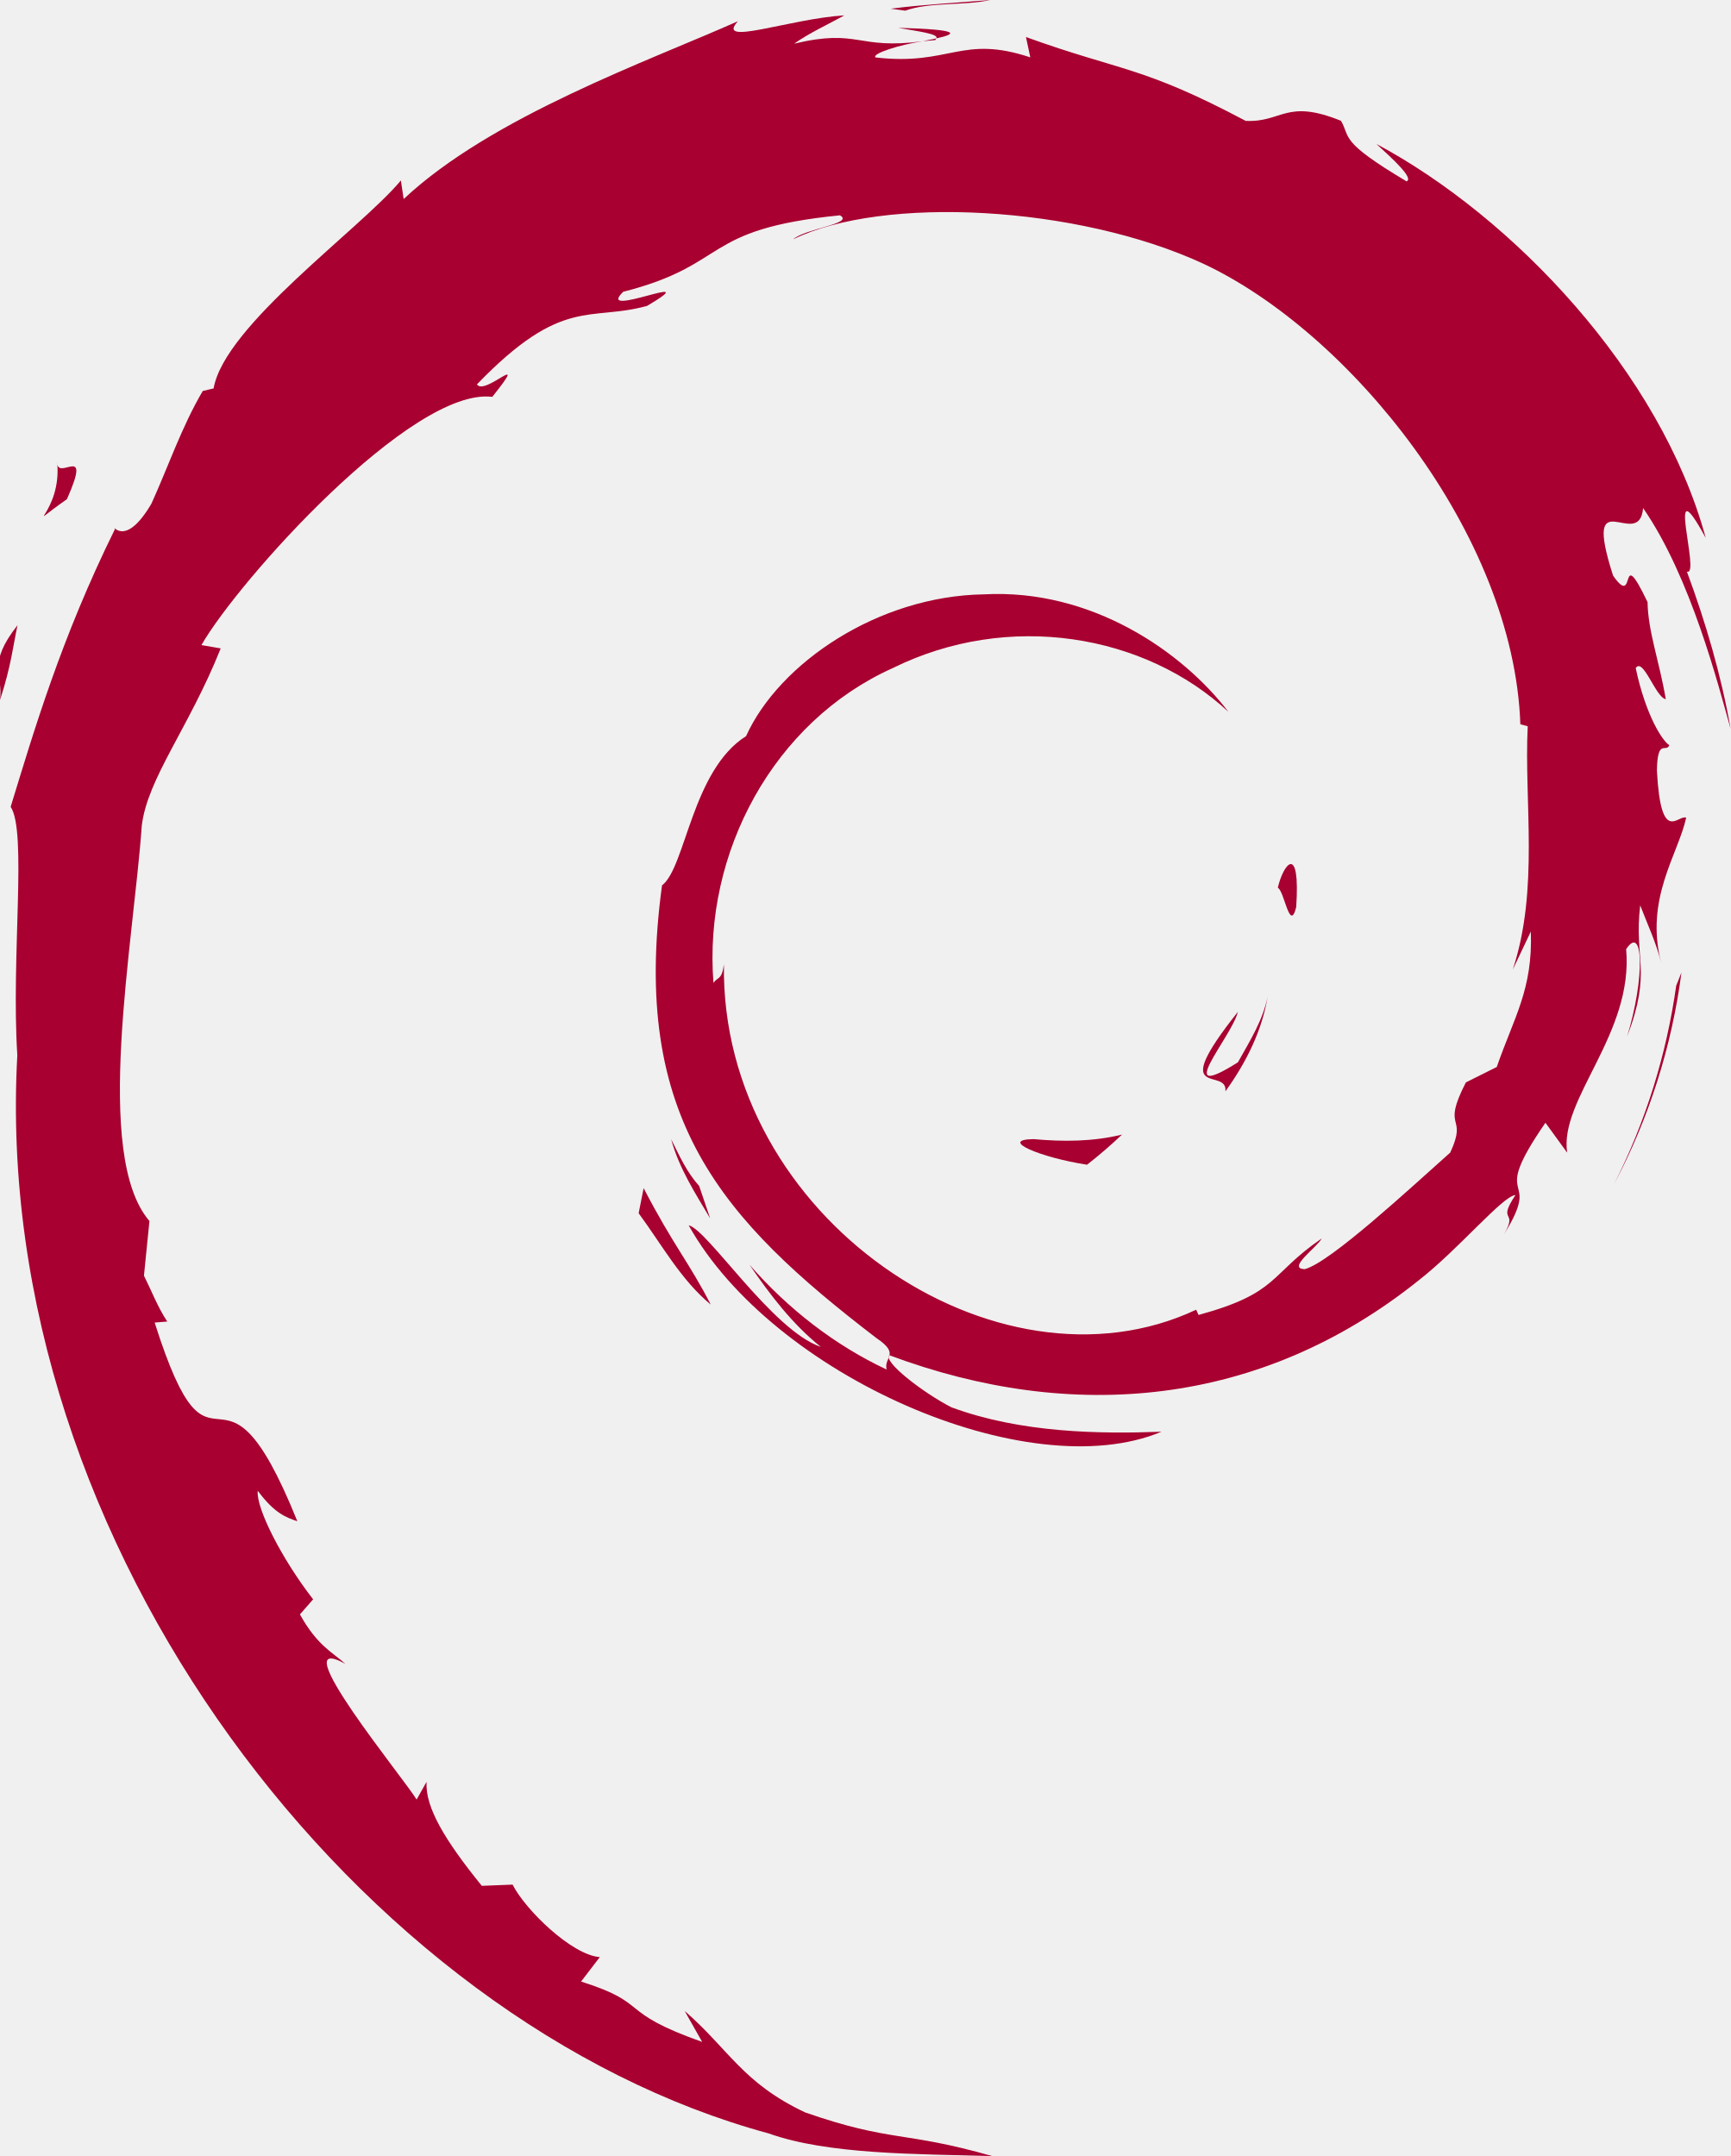
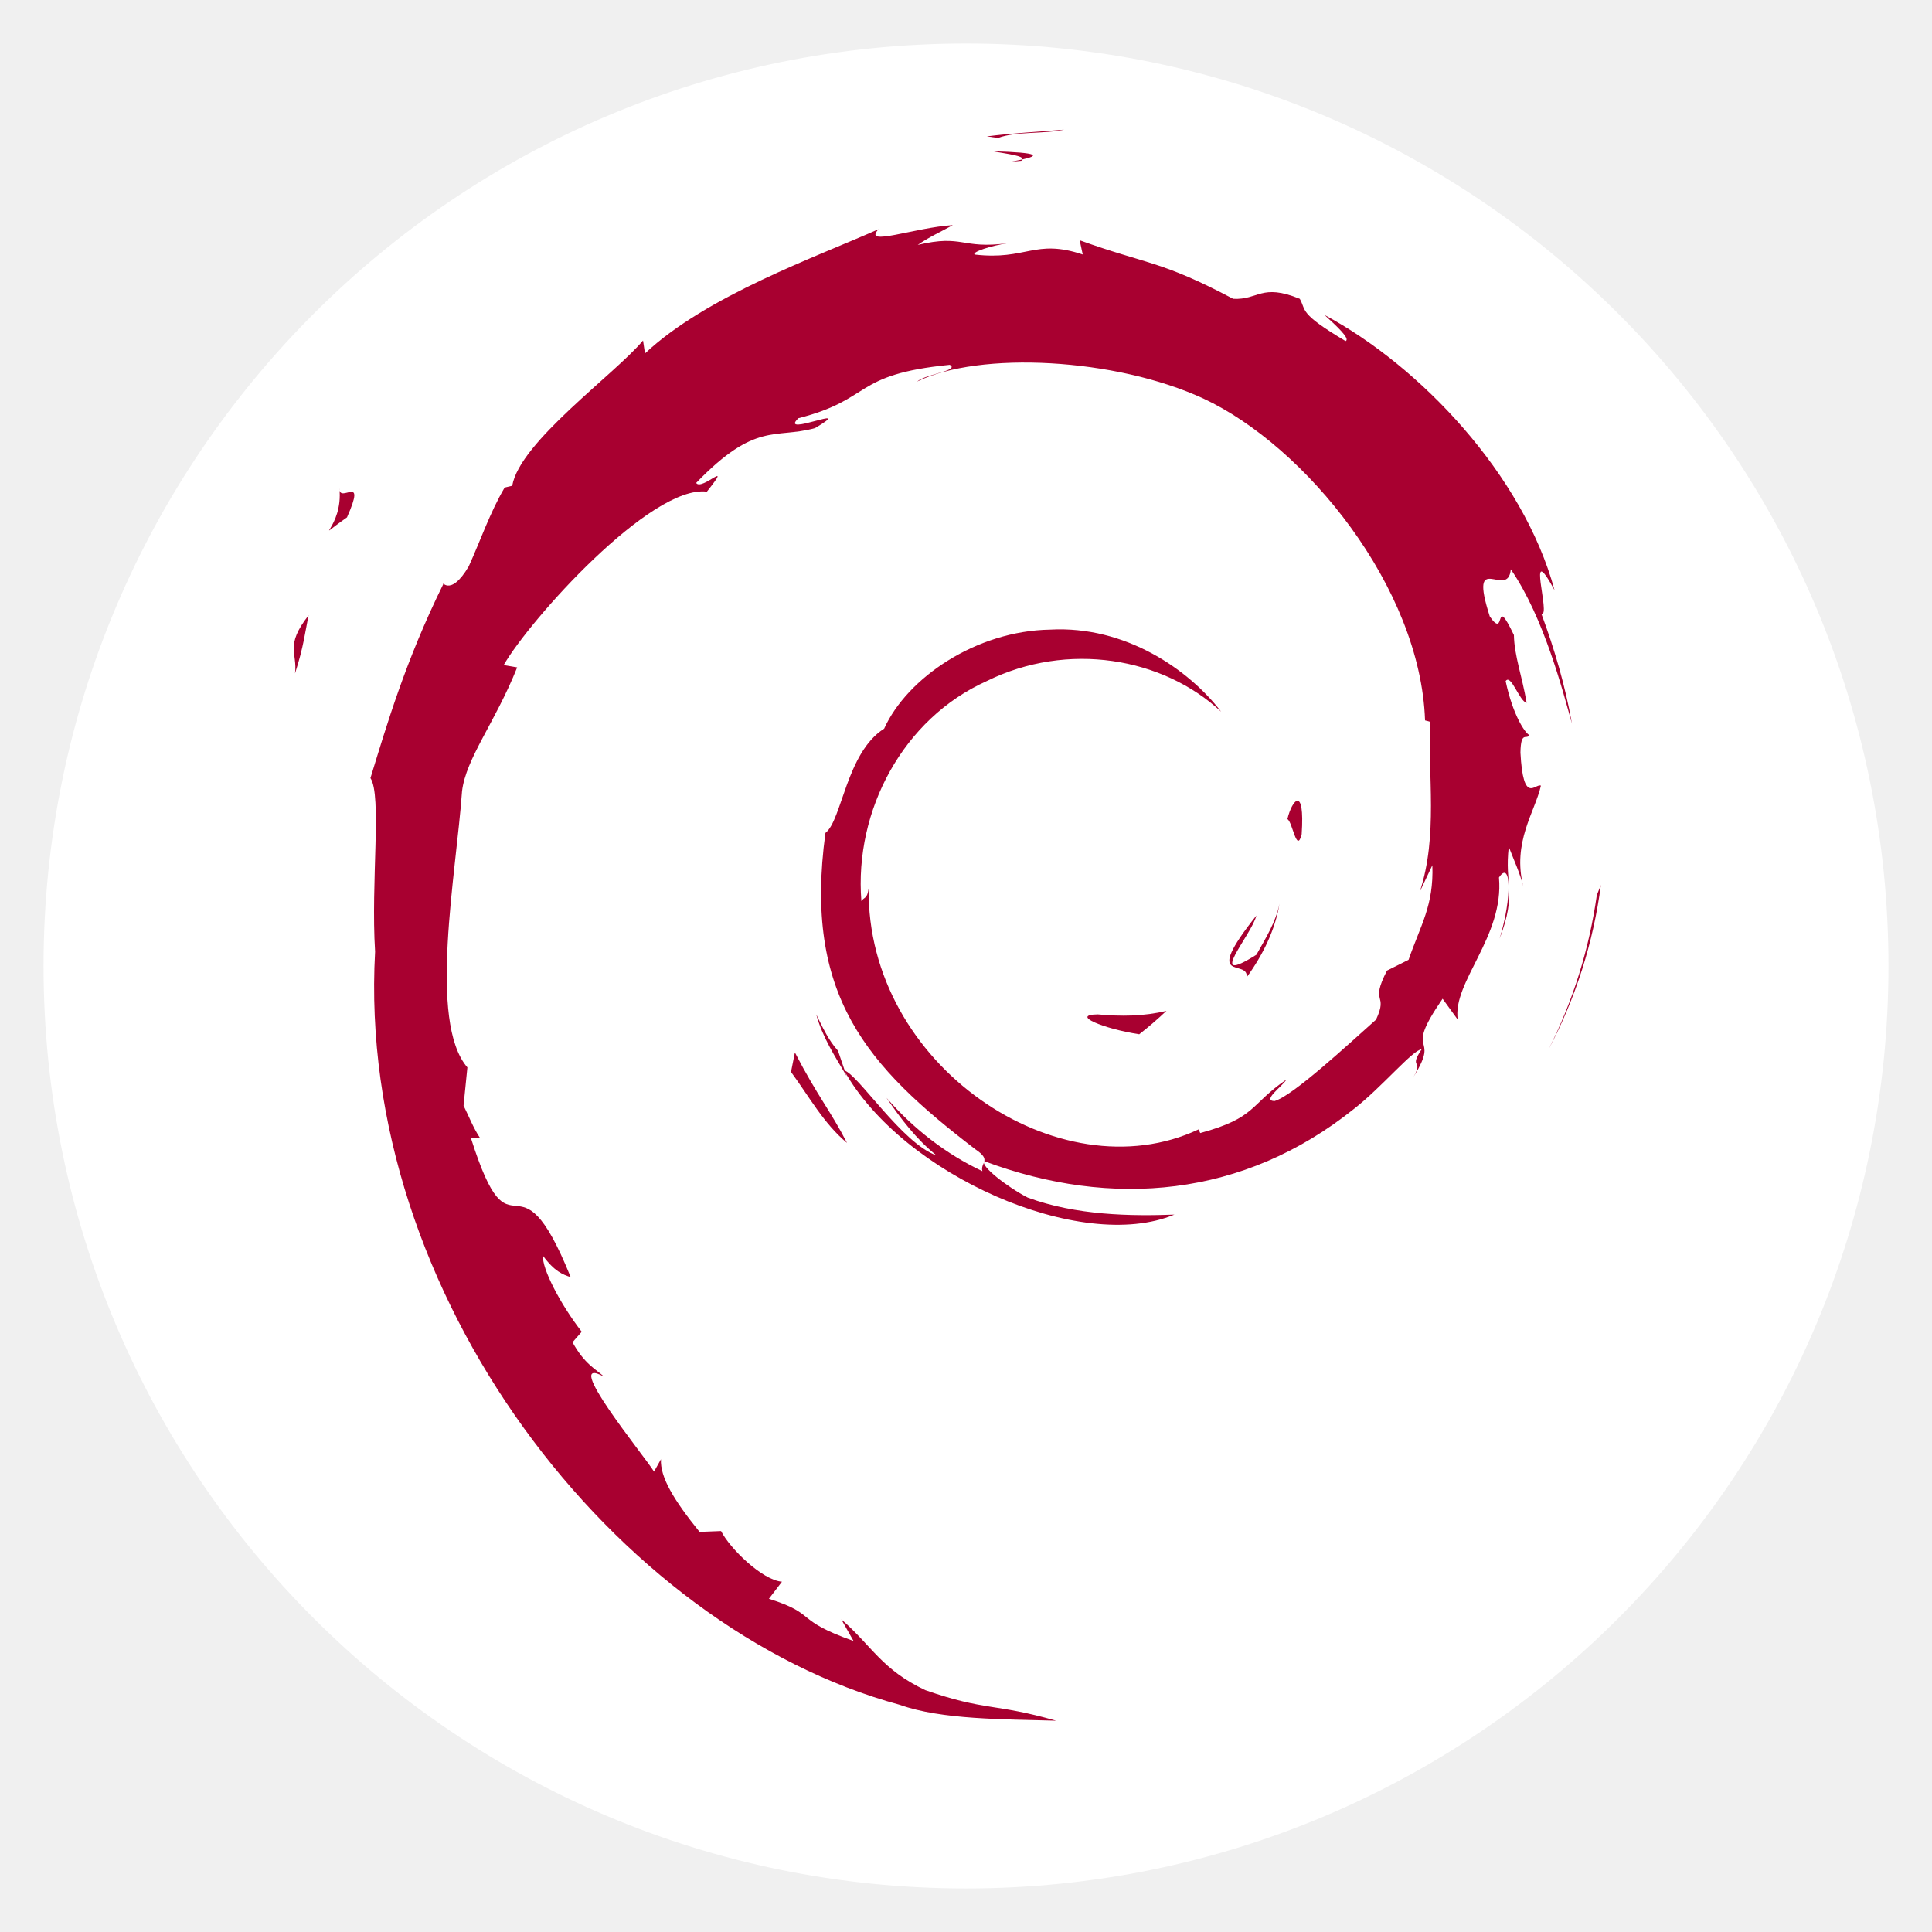
- <svg xmlns="http://www.w3.org/2000/svg" width="87.041" height="108.445" viewBox="0 0 87.041 108.445" overflow="visible" enable-background="new 0 0 87.041 108.445" xml:space="preserve">
-   <g id="Layer_1">
-     <g>
-       <path fill="#A80030" d="M51.986,57.297c-1.797,0.025,0.34,0.926,2.686,1.287     c0.648-0.506,1.236-1.018,1.76-1.516C54.971,57.426,53.484,57.434,51.986,57.297" />
-       <path fill="#A80030" d="M61.631,54.893c1.07-1.477,1.85-3.094,2.125-4.766c-0.24,1.192-0.887,2.221-1.496,3.307     c-3.359,2.115-0.316-1.256-0.002-2.537C58.646,55.443,61.762,53.623,61.631,54.893" />
-       <path fill="#A80030" d="M65.191,45.629c0.217-3.236-0.637-2.213-0.924-0.978     C64.602,44.825,64.867,46.932,65.191,45.629" />
-       <path fill="#A80030" d="M45.172,1.399c0.959,0.172,2.072,0.304,1.916,0.533     C48.137,1.702,48.375,1.49,45.172,1.399" />
-       <path fill="#A80030" d="M47.088,1.932l-0.678,0.14l0.631-0.056L47.088,1.932" />
-       <path fill="#A80030" d="M76.992,46.856c0.107,2.906-0.85,4.316-1.713,6.812l-1.553,0.776     c-1.271,2.468,0.123,1.567-0.787,3.53c-1.984,1.764-6.021,5.52-7.313,5.863c-0.943-0.021,0.639-1.113,0.846-1.541     c-2.656,1.824-2.131,2.738-6.193,3.846l-0.119-0.264c-10.018,4.713-23.934-4.627-23.751-17.371     c-0.107,0.809-0.304,0.607-0.526,0.934c-0.517-6.557,3.028-13.143,9.007-15.832c5.848-2.895,12.704-1.707,16.893,2.197     c-2.301-3.014-6.881-6.209-12.309-5.91c-5.317,0.084-10.291,3.463-11.951,7.131c-2.724,1.715-3.04,6.611-4.227,7.507     C31.699,56.271,36.3,61.342,44.083,67.307c1.225,0.826,0.345,0.951,0.511,1.58c-2.586-1.211-4.954-3.039-6.901-5.277     c1.033,1.512,2.148,2.982,3.589,4.137c-2.438-0.826-5.695-5.908-6.646-6.115c4.203,7.525,17.052,13.197,23.78,10.383     c-3.113,0.115-7.068,0.064-10.566-1.229c-1.469-0.756-3.467-2.322-3.11-2.615c9.182,3.43,18.667,2.598,26.612-3.771     c2.021-1.574,4.229-4.252,4.867-4.289c-0.961,1.445,0.164,0.695-0.574,1.971c2.014-3.248-0.875-1.322,2.082-5.609l1.092,1.504     c-0.406-2.696,3.348-5.97,2.967-10.234c0.861-1.304,0.961,1.403,0.047,4.403c1.268-3.328,0.334-3.863,0.66-6.609     c0.352,0.923,0.814,1.904,1.051,2.878c-0.826-3.216,0.848-5.416,1.262-7.285c-0.408-0.181-1.275,1.422-1.473-2.377     c0.029-1.65,0.459-0.865,0.625-1.271c-0.324-0.186-1.174-1.451-1.691-3.877c0.375-0.57,1.002,1.478,1.512,1.562     c-0.328-1.929-0.893-3.4-0.916-4.88c-1.49-3.114-0.527,0.415-1.736-1.337c-1.586-4.947,1.316-1.148,1.512-3.396     c2.404,3.483,3.775,8.881,4.404,11.117c-0.48-2.726-1.256-5.367-2.203-7.922c0.73,0.307-1.176-5.609,0.949-1.691     c-2.27-8.352-9.715-16.156-16.564-19.818c0.838,0.767,1.896,1.73,1.516,1.881c-3.406-2.028-2.807-2.186-3.295-3.043     c-2.775-1.129-2.957,0.091-4.795,0.002c-5.23-2.774-6.238-2.479-11.051-4.217l0.219,1.023c-3.465-1.154-4.037,0.438-7.782,0.004     c-0.228-0.178,1.2-0.644,2.375-0.815c-3.35,0.442-3.193-0.66-6.471,0.122c0.808-0.567,1.662-0.942,2.524-1.424     c-2.732,0.166-6.522,1.59-5.352,0.295c-4.456,1.988-12.37,4.779-16.811,8.943l-0.14-0.933c-2.035,2.443-8.874,7.296-9.419,10.46     l-0.544,0.127c-1.059,1.793-1.744,3.825-2.584,5.67c-1.385,2.36-2.03,0.908-1.833,1.278c-2.724,5.523-4.077,10.164-5.246,13.97     c0.833,1.245,0.02,7.495,0.335,12.497c-1.368,24.704,17.338,48.69,37.785,54.228c2.997,1.072,7.454,1.031,11.245,1.141     c-4.473-1.279-5.051-0.678-9.408-2.197c-3.143-1.48-3.832-3.17-6.058-5.102l0.881,1.557c-4.366-1.545-2.539-1.912-6.091-3.037     l0.941-1.229c-1.415-0.107-3.748-2.385-4.386-3.646l-1.548,0.061c-1.86-2.295-2.851-3.949-2.779-5.23l-0.5,0.891     c-0.567-0.973-6.843-8.607-3.587-6.83c-0.605-0.553-1.409-0.9-2.281-2.484l0.663-0.758c-1.567-2.016-2.884-4.6-2.784-5.461     c0.836,1.129,1.416,1.34,1.99,1.533c-3.957-9.818-4.179-0.541-7.176-9.994l0.634-0.051c-0.486-0.732-0.781-1.527-1.172-2.307     l0.276-2.75C4.667,58.121,6.719,47.409,7.13,41.534c0.285-2.389,2.378-4.932,3.97-8.92l-0.97-0.167     c1.854-3.234,10.586-12.988,14.63-12.486c1.959-2.461-0.389-0.009-0.772-0.629c4.303-4.453,5.656-3.146,8.56-3.947     c3.132-1.859-2.688,0.725-1.203-0.709c5.414-1.383,3.837-3.144,10.9-3.846c0.745,0.424-1.729,0.655-2.35,1.205     c4.511-2.207,14.275-1.705,20.617,1.225c7.359,3.439,15.627,13.605,15.953,23.17l0.371,0.1     c-0.188,3.802,0.582,8.199-0.752,12.238L76.992,46.856" />
-       <path fill="#A80030" d="M32.372,59.764l-0.252,1.26c1.181,1.604,2.118,3.342,3.626,4.596     C34.661,63.502,33.855,62.627,32.372,59.764" />
-       <path fill="#A80030" d="M35.164,59.654c-0.625-0.691-0.995-1.523-1.409-2.352     c0.396,1.457,1.207,2.709,1.962,3.982L35.164,59.654" />
-       <path fill="#A80030" d="M84.568,48.916l-0.264,0.662c-0.484,3.438-1.529,6.84-3.131,9.994     C82.943,56.244,84.088,52.604,84.568,48.916" />
-       <path fill="#A80030" d="M45.527,0.537C46.742,0.092,48.514,0.293,49.803,0c-1.68,0.141-3.352,0.225-5.003,0.438     L45.527,0.537" />
-       <path fill="#A80030" d="M2.872,23.219c0.28,2.592-1.95,3.598,0.494,1.889     C4.676,22.157,2.854,24.293,2.872,23.219" />
-       <path fill="#A80030" d="M0,35.215c0.563-1.728,0.665-2.766,0.88-3.766C-0.676,33.438,0.164,33.862,0,35.215" />
+ <svg xmlns="http://www.w3.org/2000/svg" width="128" height="128" viewBox="0 0 128 128" overflow="visible" enable-background="new 0 0 87.041 108.445" xml:space="preserve" version="1.1" id="svg31">
+   <defs id="defs35" />
+   <rect style="mix-blend-mode:normal;fill:#ffffff;fill-opacity:1;stroke:none;stroke-width:0.956;stroke-linecap:round;stroke-linejoin:round;stroke-miterlimit:4;stroke-dasharray:none;stroke-opacity:1" id="rect863" width="122.231" height="122.231" x="2.885" y="-125.115" ry="61.115" transform="scale(1,-1)" />
+   <g id="Layer_1" transform="matrix(1.023032,0,0,1.023032,19.54661,8.588909)" style="fill:#a80030;fill-opacity:1;stroke:none;stroke-width:0.5;stroke-linecap:round;stroke-linejoin:bevel;stroke-miterlimit:4;stroke-dasharray:none;stroke-opacity:1;paint-order:normal">
+     <g id="g28" style="fill:#a80030;fill-opacity:1;stroke:none;stroke-width:0.5;stroke-linecap:round;stroke-linejoin:bevel;stroke-miterlimit:4;stroke-dasharray:none;stroke-opacity:1;paint-order:normal">
+       <path fill="#a80030" d="m 51.986,57.297 c -1.797,0.025 0.34,0.926 2.686,1.287 0.648,-0.506 1.236,-1.018 1.76,-1.516 -1.461,0.358 -2.948,0.366 -4.446,0.229" id="path4" style="fill:#a80030;fill-opacity:1;stroke:none;stroke-width:0.5;stroke-linecap:round;stroke-linejoin:bevel;stroke-miterlimit:4;stroke-dasharray:none;stroke-opacity:1;paint-order:normal" />
+       <path fill="#a80030" d="m 61.631,54.893 c 1.07,-1.477 1.85,-3.094 2.125,-4.766 -0.24,1.192 -0.887,2.221 -1.496,3.307 -3.359,2.115 -0.316,-1.256 -0.002,-2.537 -3.612,4.546 -0.496,2.726 -0.627,3.996" id="path6" style="fill:#a80030;fill-opacity:1;stroke:none;stroke-width:0.5;stroke-linecap:round;stroke-linejoin:bevel;stroke-miterlimit:4;stroke-dasharray:none;stroke-opacity:1;paint-order:normal" />
+       <path fill="#a80030" d="m 65.191,45.629 c 0.217,-3.236 -0.637,-2.213 -0.924,-0.978 0.335,0.174 0.6,2.281 0.924,0.978" id="path8" style="fill:#a80030;fill-opacity:1;stroke:none;stroke-width:0.5;stroke-linecap:round;stroke-linejoin:bevel;stroke-miterlimit:4;stroke-dasharray:none;stroke-opacity:1;paint-order:normal" />
+       <path fill="#a80030" d="m 45.172,1.399 c 0.959,0.172 2.072,0.304 1.916,0.533 1.049,-0.23 1.287,-0.442 -1.916,-0.533" id="path10" style="fill:#a80030;fill-opacity:1;stroke:none;stroke-width:0.5;stroke-linecap:round;stroke-linejoin:bevel;stroke-miterlimit:4;stroke-dasharray:none;stroke-opacity:1;paint-order:normal" />
+       <path fill="#a80030" d="M 47.088,1.932 46.41,2.072 47.041,2.016 47.088,1.932" id="path12" style="fill:#a80030;fill-opacity:1;stroke:none;stroke-width:0.5;stroke-linecap:round;stroke-linejoin:bevel;stroke-miterlimit:4;stroke-dasharray:none;stroke-opacity:1;paint-order:normal" />
+       <path fill="#a80030" d="m 73.655,47.635 c 0.096,2.614 -0.765,3.882 -1.541,6.127 l -1.397,0.698 c -1.143,2.22 0.111,1.409 -0.708,3.175 -1.785,1.587 -5.416,4.965 -6.578,5.274 -0.848,-0.019 0.575,-1.001 0.761,-1.386 -2.389,1.641 -1.917,2.463 -5.571,3.459 l -0.107,-0.237 c -9.011,4.239 -21.528,-4.162 -21.364,-15.625 -0.096,0.728 -0.273,0.546 -0.473,0.84 -0.465,-5.898 2.724,-11.822 8.102,-14.241 5.26,-2.604 11.427,-1.535 15.195,1.976 -2.07,-2.711 -6.189,-5.585 -11.072,-5.316 -4.783,0.076 -9.257,3.115 -10.75,6.414 -2.45,1.543 -2.734,5.947 -3.802,6.752 -1.436,10.557 2.702,15.119 9.703,20.484 1.102,0.743 0.31,0.855 0.46,1.421 -2.326,-1.089 -4.456,-2.734 -6.207,-4.747 0.929,1.36 1.932,2.682 3.228,3.721 -2.193,-0.743 -5.123,-5.314 -5.978,-5.5 3.781,6.769 15.338,11.871 21.39,9.339 -2.8,0.103 -6.358,0.058 -9.504,-1.105 -1.321,-0.68 -3.119,-2.089 -2.797,-2.352 8.259,3.085 16.791,2.337 23.937,-3.392 1.818,-1.416 3.804,-3.825 4.378,-3.858 -0.864,1.3 0.148,0.625 -0.516,1.773 1.812,-2.922 -0.787,-1.189 1.873,-5.045 l 0.982,1.353 c -0.365,-2.425 3.011,-5.37 2.669,-9.205 0.774,-1.173 0.864,1.262 0.042,3.96 1.141,-2.993 0.3,-3.475 0.594,-5.945 0.317,0.83 0.732,1.713 0.945,2.589 -0.743,-2.893 0.763,-4.872 1.135,-6.553 -0.367,-0.163 -1.147,1.279 -1.325,-2.138 0.026,-1.484 0.413,-0.778 0.562,-1.143 -0.291,-0.167 -1.056,-1.305 -1.521,-3.487 0.337,-0.513 0.901,1.329 1.36,1.405 -0.295,-1.735 -0.803,-3.058 -0.824,-4.389 -1.34,-2.801 -0.474,0.373 -1.562,-1.203 -1.427,-4.45 1.184,-1.033 1.36,-3.055 2.162,3.133 3.396,7.988 3.961,10 -0.432,-2.452 -1.13,-4.828 -1.982,-7.126 0.657,0.276 -1.058,-5.045 0.854,-1.521 -2.042,-7.513 -8.739,-14.532 -14.899,-17.826 0.754,0.69 1.705,1.556 1.364,1.692 -3.064,-1.824 -2.525,-1.966 -2.964,-2.737 -2.496,-1.016 -2.66,0.082 -4.313,0.002 C 56.051,8.463 55.144,8.728 50.815,7.165 l 0.197,0.92 C 47.895,7.047 47.381,8.479 44.012,8.089 43.807,7.929 45.092,7.509 46.148,7.356 43.135,7.753 43.276,6.762 40.328,7.465 41.055,6.955 41.823,6.618 42.598,6.184 40.141,6.334 36.732,7.615 37.784,6.45 33.776,8.238 26.657,10.748 22.663,14.494 L 22.537,13.655 c -1.83,2.197 -7.982,6.563 -8.472,9.409 l -0.489,0.114 c -0.953,1.613 -1.569,3.441 -2.324,5.1 -1.246,2.123 -1.826,0.817 -1.649,1.15 -2.45,4.968 -3.667,9.142 -4.719,12.566 0.749,1.12 0.018,6.742 0.301,11.241 -1.23,22.221 15.595,43.796 33.987,48.777 2.696,0.964 6.705,0.927 10.115,1.026 -4.023,-1.15 -4.543,-0.61 -8.462,-1.976 -2.827,-1.331 -3.447,-2.851 -5.449,-4.589 l 0.792,1.401 c -3.927,-1.39 -2.284,-1.72 -5.479,-2.732 l 0.846,-1.105 C 30.263,93.939 28.164,91.89 27.59,90.756 l -1.392,0.055 c -1.673,-2.064 -2.564,-3.552 -2.5,-4.704 l -0.45,0.801 c -0.51,-0.875 -6.155,-7.742 -3.226,-6.143 -0.544,-0.497 -1.267,-0.81 -2.052,-2.234 l 0.596,-0.682 C 17.157,76.035 15.972,73.711 16.062,72.936 c 0.752,1.016 1.274,1.205 1.79,1.379 -3.559,-8.831 -3.759,-0.487 -6.455,-8.989 l 0.57,-0.046 C 11.531,64.621 11.265,63.906 10.914,63.205 l 0.248,-2.474 C 8.599,57.768 10.445,48.133 10.815,42.848 c 0.256,-2.149 2.139,-4.436 3.571,-8.023 L 13.513,34.675 c 1.668,-2.909 9.522,-11.683 13.159,-11.231 1.762,-2.214 -0.35,-0.008 -0.694,-0.566 3.87,-4.005 5.087,-2.83 7.7,-3.55 2.817,-1.672 -2.418,0.652 -1.082,-0.638 4.87,-1.244 3.451,-2.828 9.804,-3.459 0.67,0.381 -1.555,0.589 -2.114,1.084 4.058,-1.985 12.84,-1.534 18.545,1.102 6.619,3.093 14.056,12.238 14.35,20.841 l 0.334,0.09 c -0.169,3.42 0.524,7.375 -0.676,11.008 l 0.817,-1.72" id="path14" style="fill:#a80030;fill-opacity:1;stroke:none;stroke-width:0.45;stroke-linecap:round;stroke-linejoin:bevel;stroke-miterlimit:4;stroke-dasharray:none;stroke-opacity:1;paint-order:normal" />
+       <path fill="#a80030" d="m 32.372,59.764 -0.252,1.26 c 1.181,1.604 2.118,3.342 3.626,4.596 -1.085,-2.118 -1.891,-2.993 -3.374,-5.856" id="path16" style="fill:#a80030;fill-opacity:1;stroke:none;stroke-width:0.5;stroke-linecap:round;stroke-linejoin:bevel;stroke-miterlimit:4;stroke-dasharray:none;stroke-opacity:1;paint-order:normal" />
+       <path fill="#a80030" d="m 35.164,59.654 c -0.625,-0.691 -0.995,-1.523 -1.409,-2.352 0.396,1.457 1.207,2.709 1.962,3.982 l -0.553,-1.63" id="path18" style="fill:#a80030;fill-opacity:1;stroke:none;stroke-width:0.5;stroke-linecap:round;stroke-linejoin:bevel;stroke-miterlimit:4;stroke-dasharray:none;stroke-opacity:1;paint-order:normal" />
+       <path fill="#a80030" d="m 84.568,48.916 -0.264,0.662 c -0.484,3.438 -1.529,6.84 -3.131,9.994 1.77,-3.328 2.915,-6.968 3.395,-10.656" id="path20" style="fill:#a80030;fill-opacity:1;stroke:none;stroke-width:0.5;stroke-linecap:round;stroke-linejoin:bevel;stroke-miterlimit:4;stroke-dasharray:none;stroke-opacity:1;paint-order:normal" />
+       <path fill="#a80030" d="M 45.527,0.537 C 46.742,0.092 48.514,0.293 49.803,0 48.123,0.141 46.451,0.225 44.8,0.438 l 0.727,0.099" id="path22" style="fill:#a80030;fill-opacity:1;stroke:none;stroke-width:0.5;stroke-linecap:round;stroke-linejoin:bevel;stroke-miterlimit:4;stroke-dasharray:none;stroke-opacity:1;paint-order:normal" />
+       <path fill="#a80030" d="m 2.872,23.219 c 0.28,2.592 -1.95,3.598 0.494,1.889 1.31,-2.951 -0.512,-0.815 -0.494,-1.889" id="path24" style="fill:#a80030;fill-opacity:1;stroke:none;stroke-width:0.5;stroke-linecap:round;stroke-linejoin:bevel;stroke-miterlimit:4;stroke-dasharray:none;stroke-opacity:1;paint-order:normal" />
+       <path fill="#a80030" d="M 0,35.215 C 0.563,33.487 0.665,32.449 0.88,31.449 -0.676,33.438 0.164,33.862 0,35.215" id="path26" style="fill:#a80030;fill-opacity:1;stroke:none;stroke-width:0.5;stroke-linecap:round;stroke-linejoin:bevel;stroke-miterlimit:4;stroke-dasharray:none;stroke-opacity:1;paint-order:normal" />
    </g>
  </g>
</svg>
